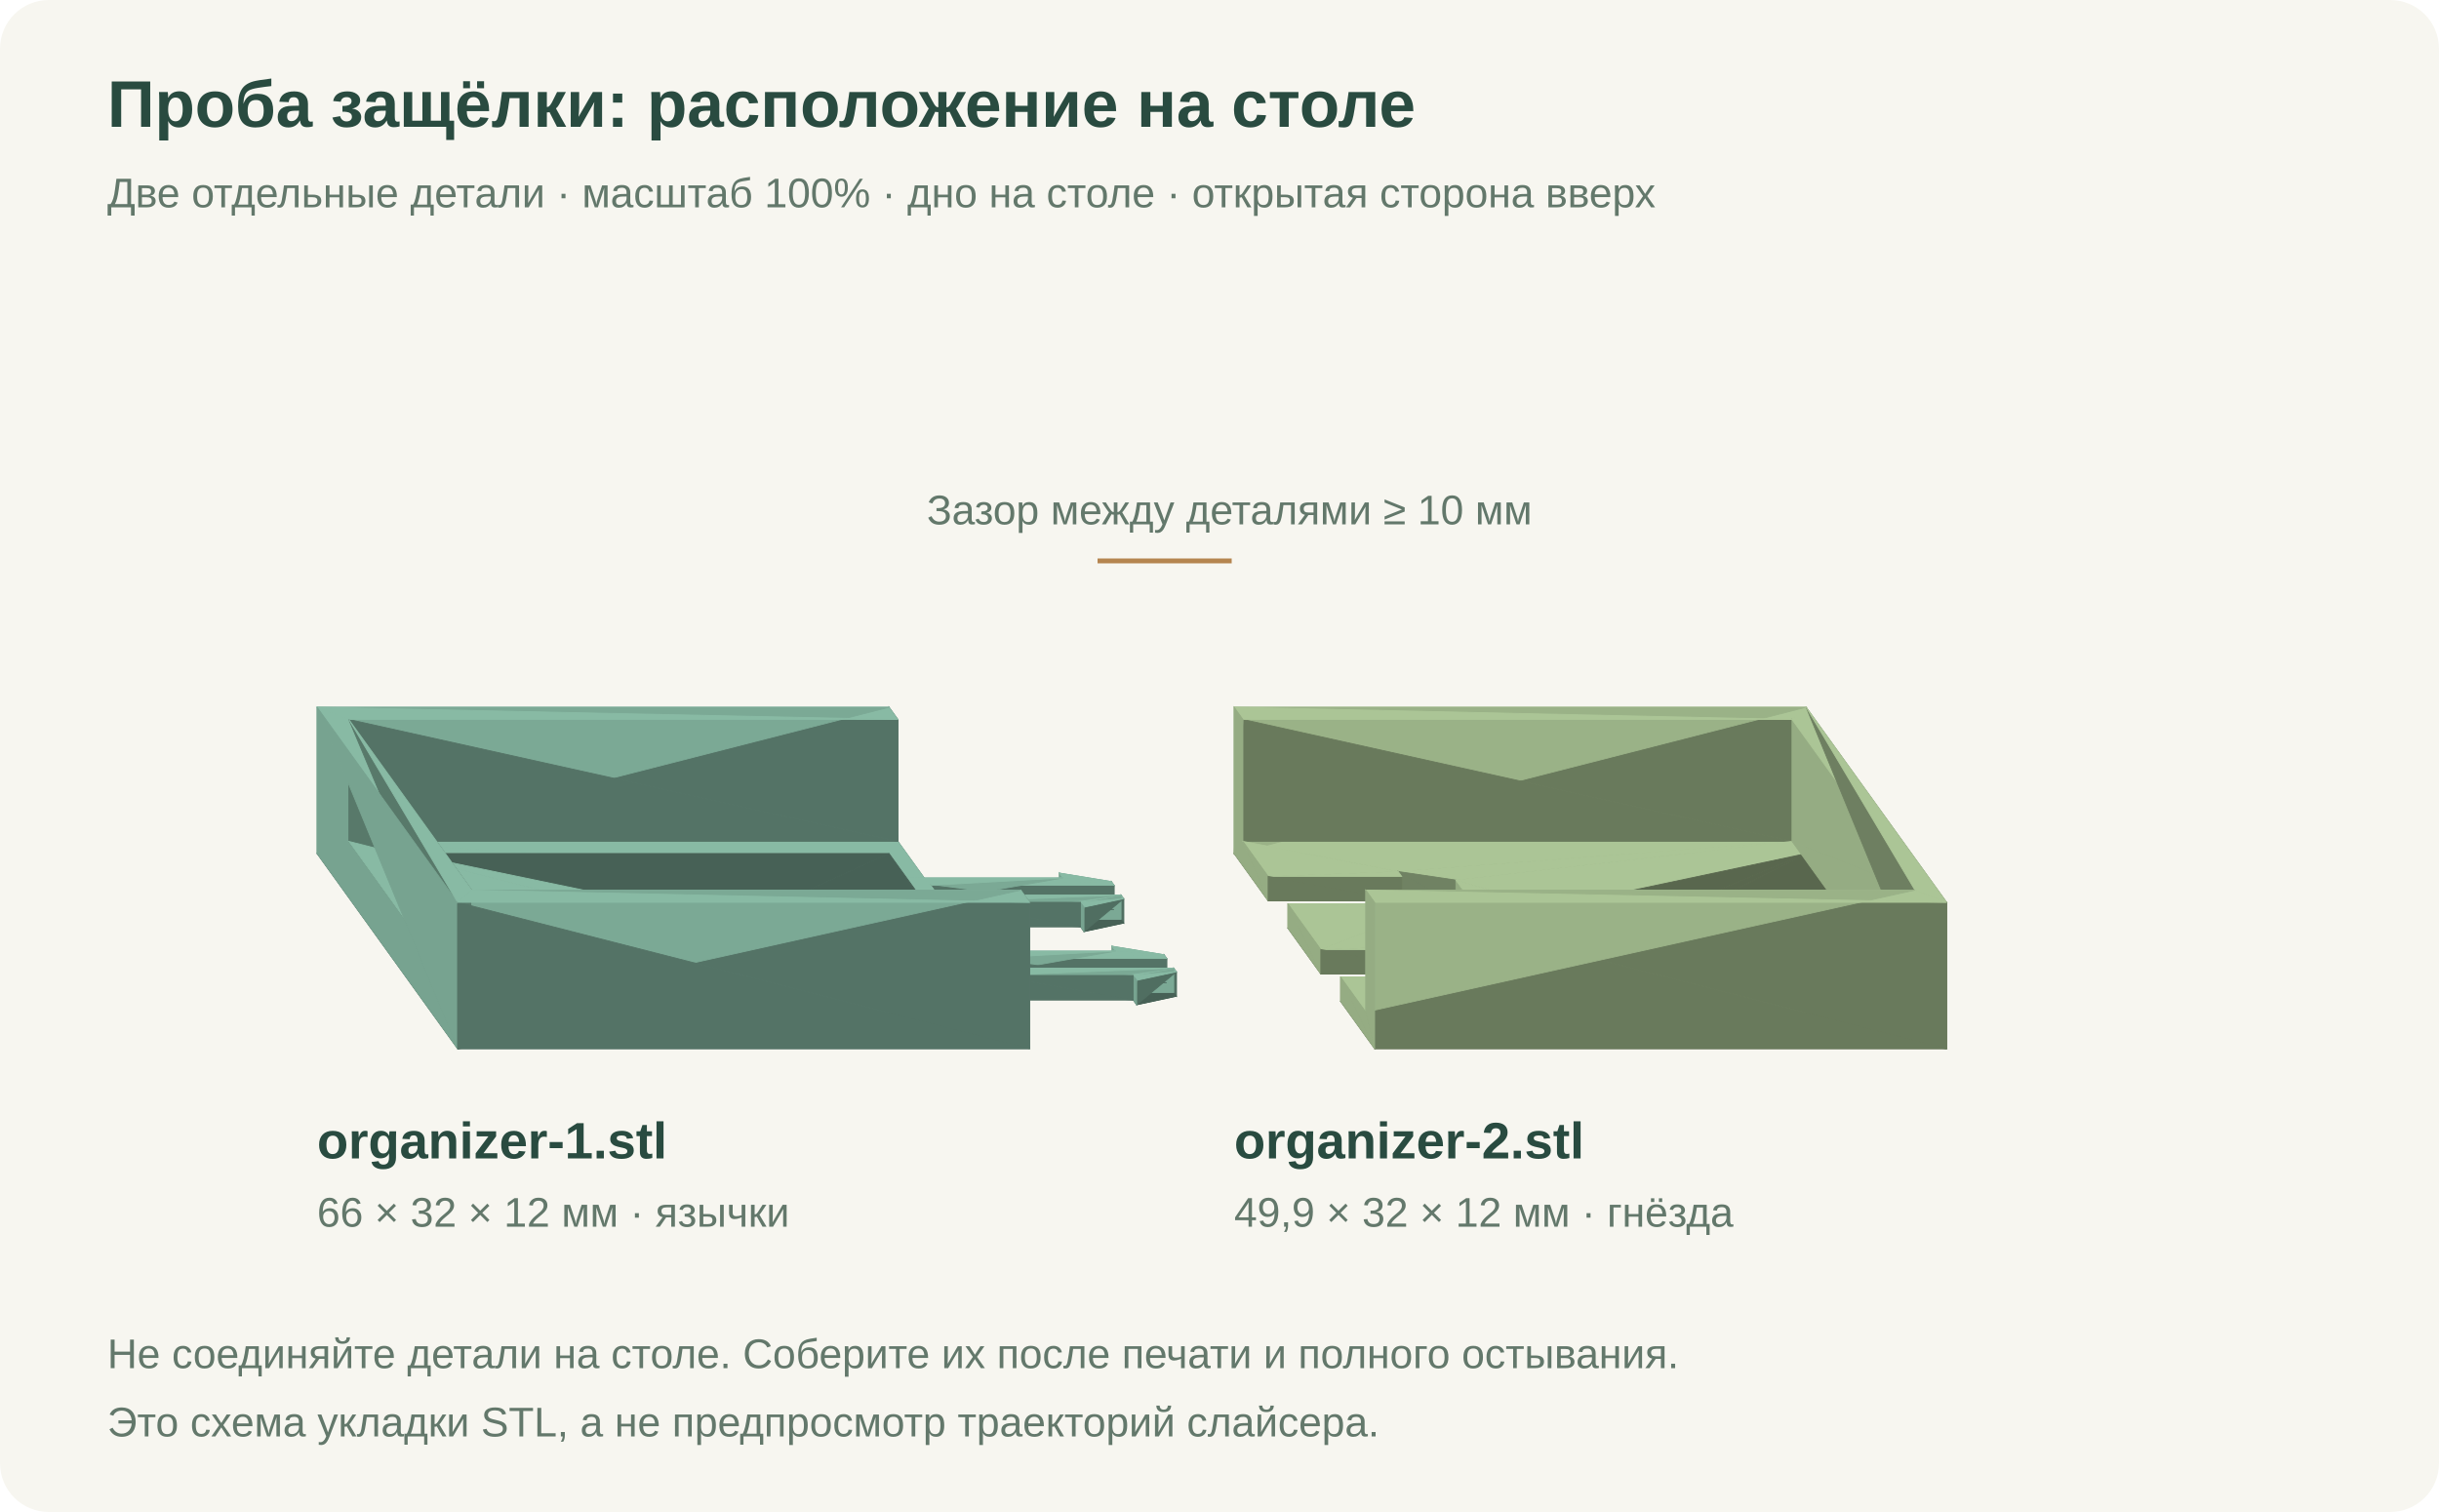
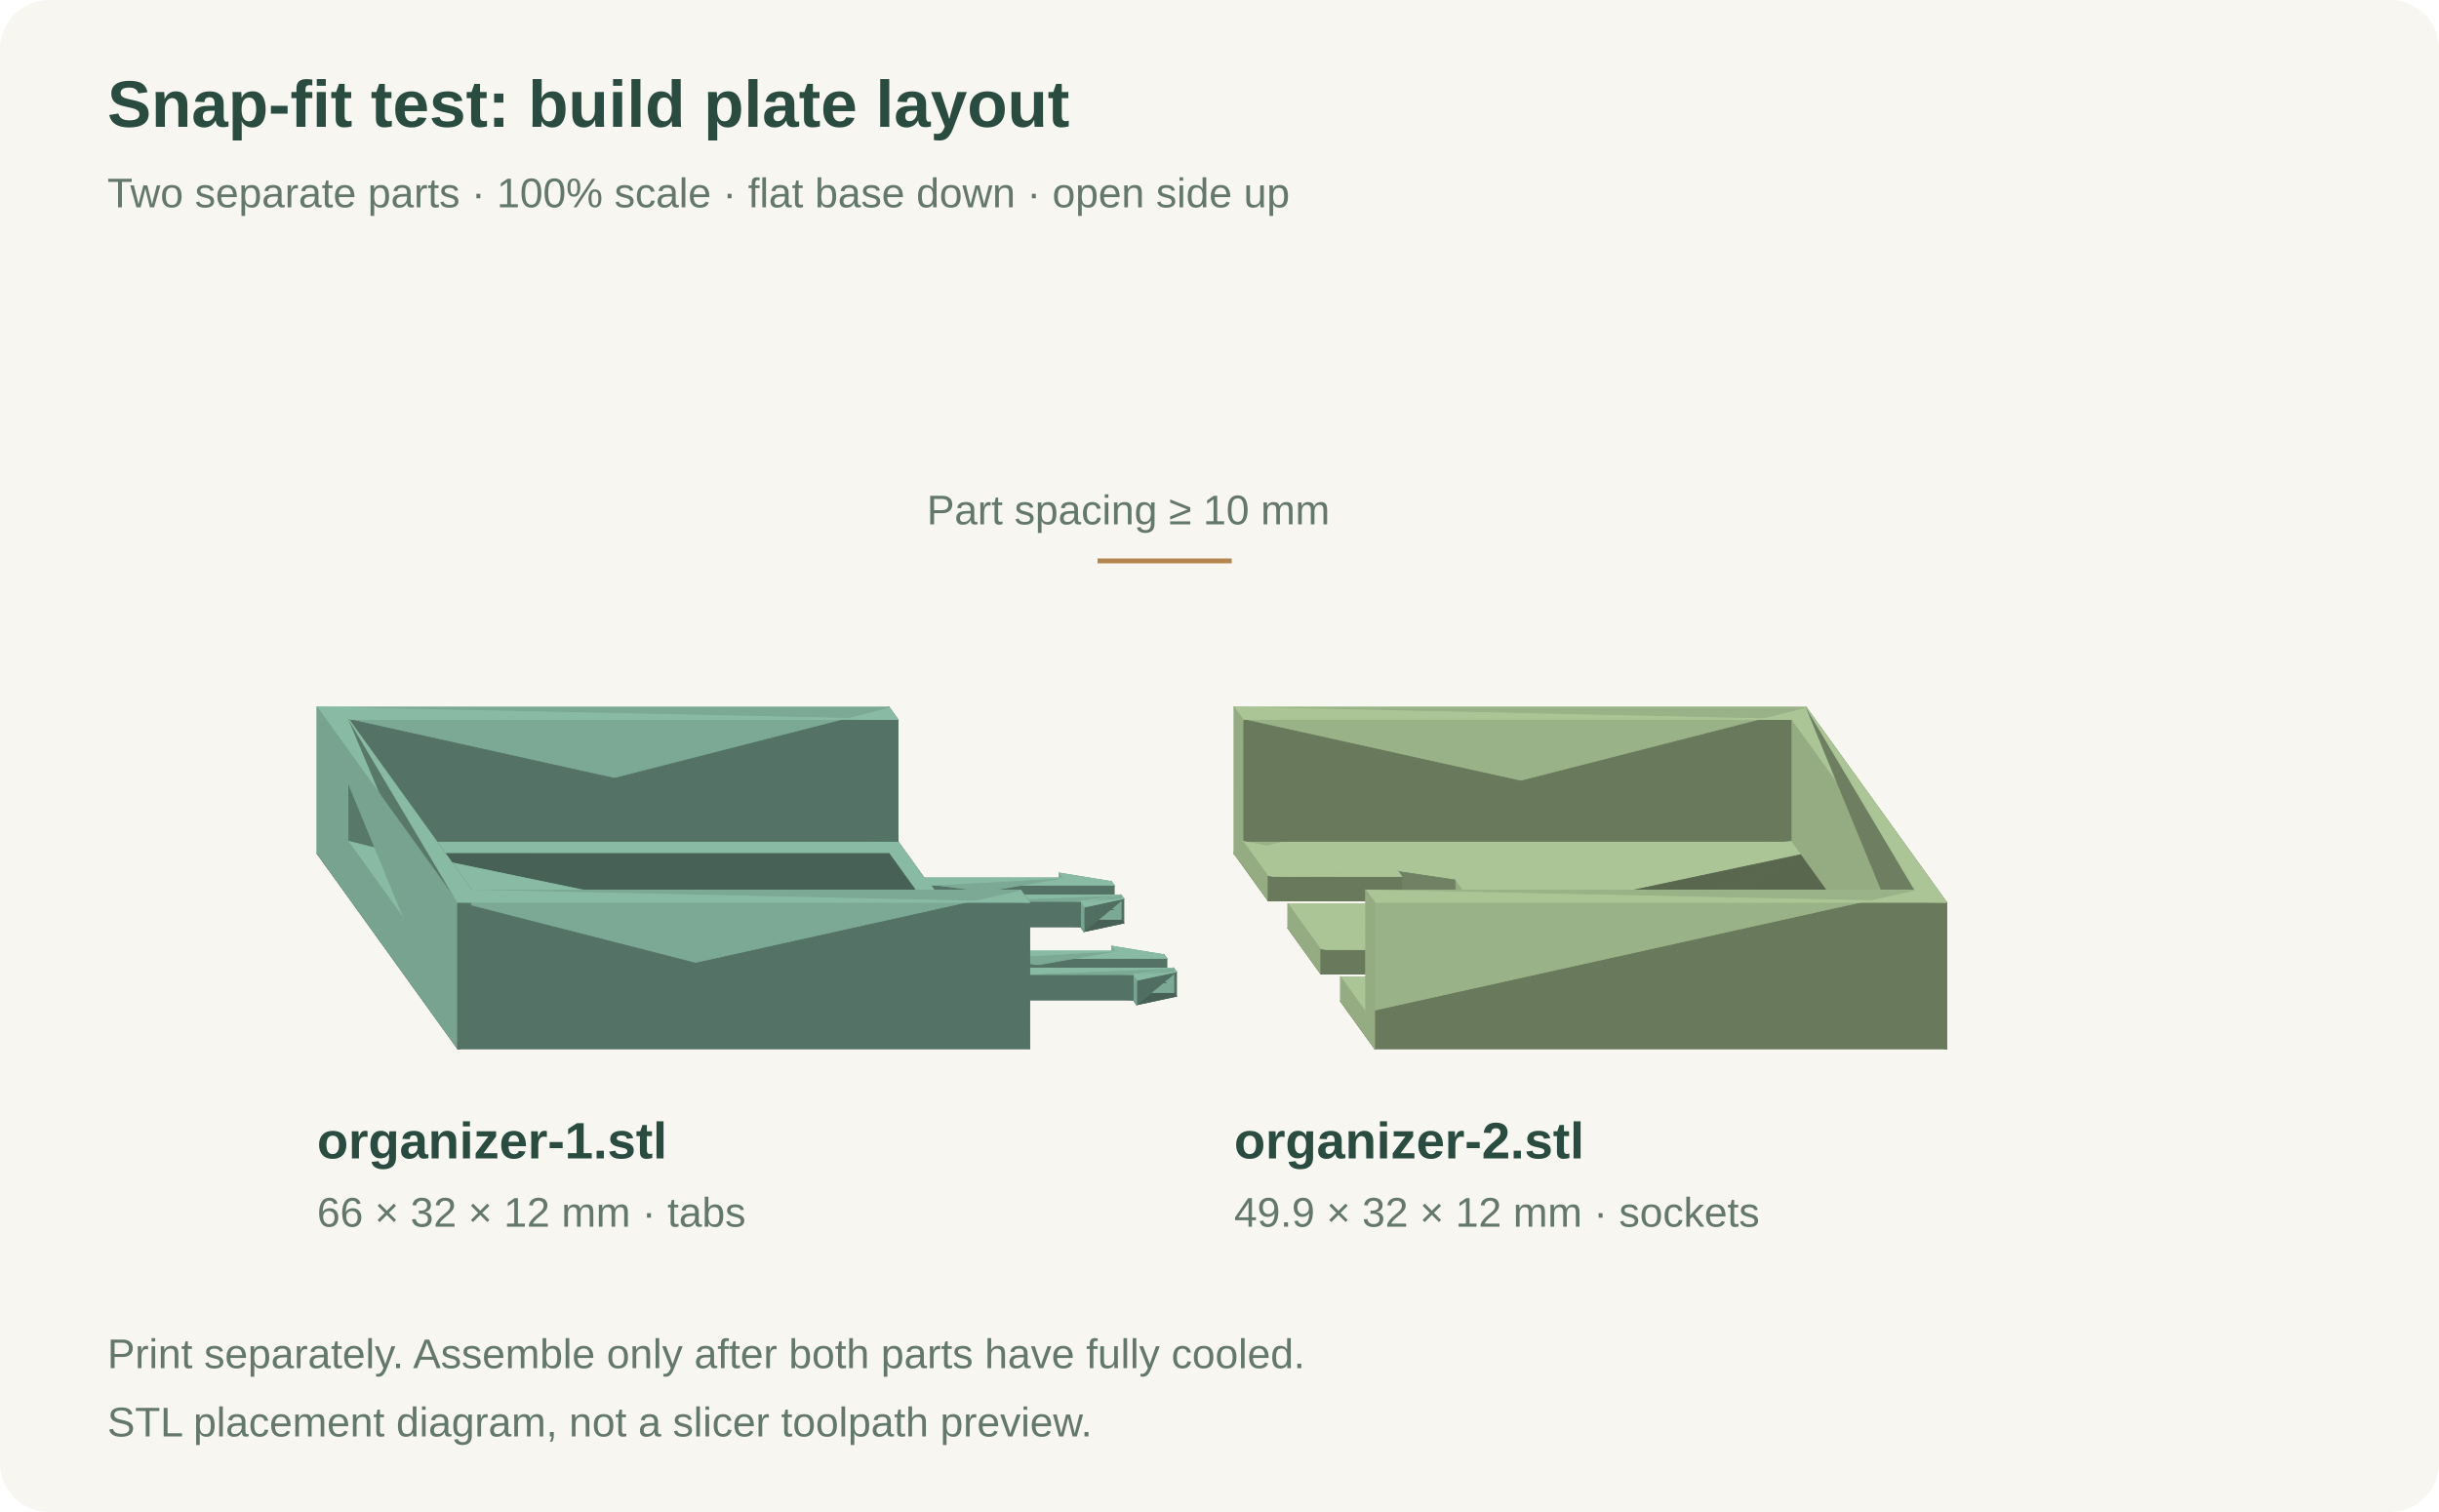
<svg xmlns="http://www.w3.org/2000/svg" width="1000" height="620" viewBox="0 0 1000 620">
  <rect width="1000" height="620" rx="20" fill="#f7f6f0" />
  <style>text{font-family:Arial,sans-serif;fill:#294b40}.small{font-size:17px;fill:#63786b}</style>
-   <text x="44" y="52" font-size="27" font-weight="bold">Проба защёлки: расположение на столе</text>
-   <text x="44" y="85" class="small">Две отдельные детали · масштаб 100% · дно на столе · открытая сторона вверх</text>
+   <text x="44" y="52" font-size="27" font-weight="bold">Snap-fit test: build plate layout</text>
+   <text x="44" y="85" class="small">Two separate parts · 100% scale · flat base down · open side up</text>
  <polygon points="434.36,368.00 435.80,370.00 455.68,371.50" fill="#476156" stroke="#476156" stroke-width=".35" />
  <polygon points="434.36,368.00 455.68,371.50 434.36,358.00" fill="#75a08d" stroke="#75a08d" stroke-width=".35" />
  <polygon points="435.80,370.00 456.76,373.00 455.68,371.50" fill="#476156" stroke="#476156" stroke-width=".35" />
  <polygon points="364.53,350.00 368.13,345.00 364.53,290.00" fill="#58796a" stroke="#58796a" stroke-width=".35" />
  <polygon points="434.36,358.00 455.68,371.50 455.68,361.50" fill="#75a08d" stroke="#75a08d" stroke-width=".35" />
  <polygon points="455.68,371.50 456.76,373.00 456.76,363.00" fill="#58796a" stroke="#58796a" stroke-width=".35" />
  <polygon points="455.68,371.50 456.76,363.00 455.68,361.50" fill="#58796a" stroke="#58796a" stroke-width=".35" />
  <polygon points="434.36,368.00 435.80,360.00 435.80,370.00" fill="#77a390" stroke="#77a390" stroke-width=".35" />
  <polygon points="434.36,368.00 434.36,358.00 435.80,360.00" fill="#77a390" stroke="#77a390" stroke-width=".35" />
  <polygon points="364.53,350.00 378.93,370.00 368.13,345.00" fill="#58796a" stroke="#58796a" stroke-width=".35" />
  <polygon points="434.36,358.00 455.68,361.50 435.80,360.00" fill="#88baa4" stroke="#88baa4" stroke-width=".35" />
  <polygon points="380.32,371.93 456.76,373.00 435.80,370.00" fill="#476156" stroke="#476156" stroke-width=".35" />
  <polygon points="378.93,370.00 435.80,370.00 435.80,360.00" fill="#7ba995" stroke="#7ba995" stroke-width=".35" />
  <polygon points="459.64,377.00 460.72,378.50 460.72,368.50" fill="#58796a" stroke="#58796a" stroke-width=".35" />
  <polygon points="459.64,377.00 460.72,368.50 459.64,367.00" fill="#58796a" stroke="#58796a" stroke-width=".35" />
  <polygon points="368.13,345.00 368.13,295.00 364.53,290.00" fill="#58796a" stroke="#58796a" stroke-width=".35" />
  <polygon points="381.56,363.00 456.76,363.00 456.76,373.00" fill="#547366" stroke="#547366" stroke-width=".35" />
  <polygon points="381.56,363.00 455.68,361.50 456.76,363.00" fill="#88baa4" stroke="#88baa4" stroke-width=".35" />
  <polygon points="381.56,363.00 435.80,360.00 455.68,361.50" fill="#88baa4" stroke="#88baa4" stroke-width=".35" />
  <polygon points="460.72,378.50 444.44,382.00 460.72,368.50" fill="#506e61" stroke="#506e61" stroke-width=".35" />
  <polygon points="368.13,345.00 378.93,370.00 378.93,360.00" fill="#58796a" stroke="#58796a" stroke-width=".35" />
  <polygon points="378.93,370.00 380.32,371.93 435.80,370.00" fill="#476156" stroke="#476156" stroke-width=".35" />
  <polygon points="459.64,367.00 460.72,368.50 443.00,370.00" fill="#88baa4" stroke="#88baa4" stroke-width=".35" />
  <polygon points="384.44,377.00 460.72,378.50 459.64,377.00" fill="#476156" stroke="#476156" stroke-width=".35" />
  <polygon points="460.72,378.50 443.00,380.00 444.44,382.00" fill="#476156" stroke="#476156" stroke-width=".35" />
  <polygon points="380.32,371.93 381.56,373.00 456.76,373.00" fill="#476156" stroke="#476156" stroke-width=".35" />
  <polygon points="384.44,377.00 459.64,377.00 459.64,367.00" fill="#7ba995" stroke="#7ba995" stroke-width=".35" />
  <polygon points="378.93,370.00 435.80,360.00 378.93,360.00" fill="#7ba995" stroke="#7ba995" stroke-width=".35" />
  <polygon points="381.56,373.00 381.56,363.00 456.76,373.00" fill="#547366" stroke="#547366" stroke-width=".35" />
  <polygon points="384.44,377.00 443.00,380.00 460.72,378.50" fill="#476156" stroke="#476156" stroke-width=".35" />
  <polygon points="378.93,360.00 435.80,360.00 381.56,363.00" fill="#88baa4" stroke="#88baa4" stroke-width=".35" />
  <polygon points="460.72,368.50 444.44,382.00 444.44,372.00" fill="#506e61" stroke="#506e61" stroke-width=".35" />
  <polygon points="460.72,368.50 444.44,372.00 443.00,370.00" fill="#88baa4" stroke="#88baa4" stroke-width=".35" />
  <polygon points="443.00,380.00 444.44,372.00 444.44,382.00" fill="#77a390" stroke="#77a390" stroke-width=".35" />
  <polygon points="443.00,380.00 443.00,370.00 444.44,372.00" fill="#77a390" stroke="#77a390" stroke-width=".35" />
  <polygon points="130.00,350.00 364.53,350.00 364.53,290.00" fill="#7ba995" stroke="#7ba995" stroke-width=".35" />
  <polygon points="386.13,370.00 459.64,367.00 443.00,370.00" fill="#88baa4" stroke="#88baa4" stroke-width=".35" />
  <polygon points="384.44,377.00 459.64,367.00 384.44,367.00" fill="#7ba995" stroke="#7ba995" stroke-width=".35" />
  <polygon points="380.32,371.93 384.44,377.00 381.56,373.00" fill="#476156" stroke="#476156" stroke-width=".35" />
  <polygon points="386.13,370.00 443.00,370.00 443.00,380.00" fill="#547366" stroke="#547366" stroke-width=".35" />
  <polygon points="384.44,377.00 386.13,380.00 443.00,380.00" fill="#476156" stroke="#476156" stroke-width=".35" />
  <polygon points="384.44,367.00 459.64,367.00 386.13,370.00" fill="#88baa4" stroke="#88baa4" stroke-width=".35" />
  <polygon points="381.56,373.00 384.44,367.00 381.56,363.00" fill="#58796a" stroke="#58796a" stroke-width=".35" />
  <polygon points="380.32,371.93 386.13,380.00 384.44,377.00" fill="#476156" stroke="#476156" stroke-width=".35" />
  <polygon points="381.56,373.00 384.44,377.00 384.44,367.00" fill="#58796a" stroke="#58796a" stroke-width=".35" />
  <polygon points="378.93,360.00 381.56,363.00 386.13,370.00" fill="#88baa4" stroke="#88baa4" stroke-width=".35" />
  <polygon points="386.13,380.00 386.13,370.00 443.00,380.00" fill="#547366" stroke="#547366" stroke-width=".35" />
  <polygon points="143.00,345.00 368.13,345.00 378.93,360.00" fill="#88baa4" stroke="#88baa4" stroke-width=".35" />
  <polygon points="381.56,363.00 384.44,367.00 386.13,370.00" fill="#88baa4" stroke="#88baa4" stroke-width=".35" />
  <polygon points="143.00,295.00 368.13,295.00 368.13,345.00" fill="#547366" stroke="#547366" stroke-width=".35" />
  <polygon points="130.00,290.00 364.53,290.00 368.13,295.00" fill="#88baa4" stroke="#88baa4" stroke-width=".35" />
  <polygon points="143.00,345.00 378.93,360.00 386.13,370.00" fill="#88baa4" stroke="#88baa4" stroke-width=".35" />
  <polygon points="455.96,398.00 457.40,400.00 477.28,401.50" fill="#476156" stroke="#476156" stroke-width=".35" />
  <polygon points="455.96,398.00 477.28,401.50 455.96,388.00" fill="#75a08d" stroke="#75a08d" stroke-width=".35" />
  <polygon points="457.40,400.00 478.36,403.00 477.28,401.50" fill="#476156" stroke="#476156" stroke-width=".35" />
  <polygon points="386.13,380.00 400.53,400.00 386.13,370.00" fill="#58796a" stroke="#58796a" stroke-width=".35" />
  <polygon points="455.96,388.00 477.28,401.50 477.28,391.50" fill="#75a08d" stroke="#75a08d" stroke-width=".35" />
  <polygon points="477.28,401.50 478.36,403.00 478.36,393.00" fill="#58796a" stroke="#58796a" stroke-width=".35" />
  <polygon points="477.28,401.50 478.36,393.00 477.28,391.50" fill="#58796a" stroke="#58796a" stroke-width=".35" />
  <polygon points="455.96,398.00 457.40,390.00 457.40,400.00" fill="#77a390" stroke="#77a390" stroke-width=".35" />
  <polygon points="455.96,398.00 455.96,388.00 457.40,390.00" fill="#77a390" stroke="#77a390" stroke-width=".35" />
  <polygon points="455.96,388.00 477.28,391.50 457.40,390.00" fill="#88baa4" stroke="#88baa4" stroke-width=".35" />
  <polygon points="130.00,350.00 364.53,290.00 130.00,290.00" fill="#7ba995" stroke="#7ba995" stroke-width=".35" />
  <polygon points="143.00,345.00 143.00,295.00 368.13,345.00" fill="#547366" stroke="#547366" stroke-width=".35" />
  <polygon points="401.92,401.93 478.36,403.00 457.40,400.00" fill="#476156" stroke="#476156" stroke-width=".35" />
  <polygon points="400.53,400.00 457.40,400.00 457.40,390.00" fill="#7ba995" stroke="#7ba995" stroke-width=".35" />
  <polygon points="482.32,408.50 482.32,398.50 481.24,407.00" fill="#58796a" stroke="#58796a" stroke-width=".35" />
  <polygon points="482.32,398.50 481.24,397.00 481.24,407.00" fill="#58796a" stroke="#58796a" stroke-width=".35" />
  <polygon points="478.36,403.00 403.16,393.00 478.36,393.00" fill="#547366" stroke="#547366" stroke-width=".35" />
  <polygon points="477.28,391.50 478.36,393.00 403.16,393.00" fill="#88baa4" stroke="#88baa4" stroke-width=".35" />
  <polygon points="457.40,390.00 477.28,391.50 403.16,393.00" fill="#88baa4" stroke="#88baa4" stroke-width=".35" />
  <polygon points="386.13,370.00 400.53,400.00 400.53,390.00" fill="#58796a" stroke="#58796a" stroke-width=".35" />
  <polygon points="143.00,345.00 386.13,370.00 400.53,390.00" fill="#88baa4" stroke="#88baa4" stroke-width=".35" />
  <polygon points="482.32,408.50 466.04,412.00 482.32,398.50" fill="#506e61" stroke="#506e61" stroke-width=".35" />
  <polygon points="400.53,400.00 401.92,401.93 457.40,400.00" fill="#476156" stroke="#476156" stroke-width=".35" />
  <polygon points="482.32,398.50 464.60,400.00 481.24,397.00" fill="#88baa4" stroke="#88baa4" stroke-width=".35" />
  <polygon points="482.32,408.50 481.24,407.00 406.04,407.00" fill="#476156" stroke="#476156" stroke-width=".35" />
  <polygon points="482.32,408.50 464.60,410.00 466.04,412.00" fill="#476156" stroke="#476156" stroke-width=".35" />
  <polygon points="401.92,401.93 403.16,403.00 478.36,403.00" fill="#476156" stroke="#476156" stroke-width=".35" />
  <polygon points="481.24,397.00 406.04,407.00 481.24,407.00" fill="#7ba995" stroke="#7ba995" stroke-width=".35" />
  <polygon points="400.53,400.00 457.40,390.00 400.53,390.00" fill="#7ba995" stroke="#7ba995" stroke-width=".35" />
  <polygon points="478.36,403.00 403.16,403.00 403.16,393.00" fill="#547366" stroke="#547366" stroke-width=".35" />
  <polygon points="187.60,430.00 378.93,370.00 364.53,350.00" fill="#476156" stroke="#476156" stroke-width=".35" />
  <polygon points="482.32,408.50 406.04,407.00 464.60,410.00" fill="#476156" stroke="#476156" stroke-width=".35" />
  <polygon points="130.00,290.00 368.13,295.00 143.00,295.00" fill="#88baa4" stroke="#88baa4" stroke-width=".35" />
  <polygon points="400.53,390.00 457.40,390.00 403.16,393.00" fill="#88baa4" stroke="#88baa4" stroke-width=".35" />
  <polygon points="482.32,398.50 466.04,412.00 466.04,402.00" fill="#506e61" stroke="#506e61" stroke-width=".35" />
  <polygon points="482.32,398.50 466.04,402.00 464.60,400.00" fill="#88baa4" stroke="#88baa4" stroke-width=".35" />
  <polygon points="464.60,410.00 466.04,402.00 466.04,412.00" fill="#77a390" stroke="#77a390" stroke-width=".35" />
  <polygon points="464.60,410.00 464.60,400.00 466.04,402.00" fill="#77a390" stroke="#77a390" stroke-width=".35" />
  <polygon points="407.73,400.00 481.24,397.00 464.60,400.00" fill="#88baa4" stroke="#88baa4" stroke-width=".35" />
  <polygon points="481.24,397.00 406.04,397.00 406.04,407.00" fill="#7ba995" stroke="#7ba995" stroke-width=".35" />
  <polygon points="401.92,401.93 406.04,407.00 403.16,403.00" fill="#476156" stroke="#476156" stroke-width=".35" />
  <polygon points="407.73,400.00 464.60,400.00 464.60,410.00" fill="#547366" stroke="#547366" stroke-width=".35" />
  <polygon points="407.73,410.00 464.60,410.00 406.04,407.00" fill="#476156" stroke="#476156" stroke-width=".35" />
  <polygon points="407.73,400.00 406.04,397.00 481.24,397.00" fill="#88baa4" stroke="#88baa4" stroke-width=".35" />
  <polygon points="403.16,393.00 403.16,403.00 406.04,397.00" fill="#58796a" stroke="#58796a" stroke-width=".35" />
  <polygon points="143.00,345.00 400.53,390.00 407.73,400.00" fill="#88baa4" stroke="#88baa4" stroke-width=".35" />
  <polygon points="401.92,401.93 407.73,410.00 406.04,407.00" fill="#476156" stroke="#476156" stroke-width=".35" />
  <polygon points="403.16,403.00 406.04,407.00 406.04,397.00" fill="#58796a" stroke="#58796a" stroke-width=".35" />
  <polygon points="187.60,430.00 380.32,371.93 378.93,370.00" fill="#476156" stroke="#476156" stroke-width=".35" />
  <polygon points="400.53,390.00 403.16,393.00 407.73,400.00" fill="#88baa4" stroke="#88baa4" stroke-width=".35" />
  <polygon points="407.73,410.00 407.73,400.00 464.60,410.00" fill="#547366" stroke="#547366" stroke-width=".35" />
  <polygon points="130.00,350.00 187.60,430.00 364.53,350.00" fill="#476156" stroke="#476156" stroke-width=".35" />
  <polygon points="407.73,400.00 403.16,393.00 406.04,397.00" fill="#88baa4" stroke="#88baa4" stroke-width=".35" />
  <polygon points="187.60,430.00 386.13,380.00 380.32,371.93" fill="#476156" stroke="#476156" stroke-width=".35" />
  <polygon points="143.00,345.00 407.73,400.00 418.53,415.00" fill="#88baa4" stroke="#88baa4" stroke-width=".35" />
  <polygon points="407.73,410.00 418.53,415.00 407.73,400.00" fill="#58796a" stroke="#58796a" stroke-width=".35" />
  <polygon points="187.60,430.00 400.53,400.00 386.13,380.00" fill="#476156" stroke="#476156" stroke-width=".35" />
  <polygon points="407.73,410.00 422.13,430.00 418.53,415.00" fill="#58796a" stroke="#58796a" stroke-width=".35" />
  <polygon points="187.60,430.00 401.92,401.93 400.53,400.00" fill="#476156" stroke="#476156" stroke-width=".35" />
  <polygon points="130.00,350.00 130.00,290.00 187.60,430.00" fill="#77a390" stroke="#77a390" stroke-width=".35" />
  <polygon points="187.60,430.00 407.73,410.00 401.92,401.93" fill="#476156" stroke="#476156" stroke-width=".35" />
  <polygon points="143.00,345.00 193.40,415.00 143.00,295.00" fill="#58796a" stroke="#58796a" stroke-width=".35" />
  <polygon points="422.13,430.00 418.53,365.00 418.53,415.00" fill="#58796a" stroke="#58796a" stroke-width=".35" />
  <polygon points="143.00,345.00 418.53,415.00 193.40,415.00" fill="#88baa4" stroke="#88baa4" stroke-width=".35" />
  <polygon points="422.13,430.00 422.13,370.00 418.53,365.00" fill="#58796a" stroke="#58796a" stroke-width=".35" />
  <polygon points="187.60,430.00 422.13,430.00 407.73,410.00" fill="#476156" stroke="#476156" stroke-width=".35" />
  <polygon points="130.00,290.00 143.00,295.00 187.60,370.00" fill="#88baa4" stroke="#88baa4" stroke-width=".35" />
  <polygon points="193.40,415.00 418.53,415.00 418.53,365.00" fill="#7ba995" stroke="#7ba995" stroke-width=".35" />
  <polygon points="187.60,370.00 422.13,370.00 422.13,430.00" fill="#547366" stroke="#547366" stroke-width=".35" />
  <polygon points="193.40,365.00 418.53,365.00 422.13,370.00" fill="#88baa4" stroke="#88baa4" stroke-width=".35" />
  <polygon points="143.00,295.00 193.40,415.00 193.40,365.00" fill="#58796a" stroke="#58796a" stroke-width=".35" />
  <polygon points="130.00,290.00 187.60,370.00 187.60,430.00" fill="#77a390" stroke="#77a390" stroke-width=".35" />
  <polygon points="143.00,295.00 193.40,365.00 187.60,370.00" fill="#88baa4" stroke="#88baa4" stroke-width=".35" />
  <polygon points="193.40,415.00 418.53,365.00 193.40,365.00" fill="#7ba995" stroke="#7ba995" stroke-width=".35" />
  <polygon points="187.60,430.00 187.60,370.00 422.13,430.00" fill="#547366" stroke="#547366" stroke-width=".35" />
  <polygon points="193.40,365.00 422.13,370.00 187.60,370.00" fill="#88baa4" stroke="#88baa4" stroke-width=".35" />
  <text x="130.0" y="475" font-size="21" font-weight="bold">organizer-1.stl</text>
-   <text x="130.0" y="503" class="small">66 × 32 × 12 мм · язычки</text>
+   <text x="130.0" y="503" class="small">66 × 32 × 12 mm · tabs</text>
  <polygon points="506.00,350.00 740.53,350.00 740.53,290.00" fill="#9ab287" stroke="#9ab287" stroke-width=".35" />
  <polygon points="740.53,350.00 798.13,430.00 740.53,290.00" fill="#6e7f61" stroke="#6e7f61" stroke-width=".35" />
  <polygon points="509.60,295.00 734.73,295.00 734.73,345.00" fill="#697a5c" stroke="#697a5c" stroke-width=".35" />
  <polygon points="506.00,290.00 740.53,290.00 734.73,295.00" fill="#abc596" stroke="#abc596" stroke-width=".35" />
  <polygon points="506.00,350.00 573.26,367.37 740.53,350.00" fill="#59674e" stroke="#59674e" stroke-width=".35" />
  <polygon points="573.26,367.37 596.93,370.88 740.53,350.00" fill="#59674e" stroke="#59674e" stroke-width=".35" />
  <polygon points="596.93,370.88 602.87,379.12 740.53,350.00" fill="#59674e" stroke="#59674e" stroke-width=".35" />
  <polygon points="509.60,345.00 734.73,345.00 573.26,357.37" fill="#abc596" stroke="#abc596" stroke-width=".35" />
  <polygon points="573.26,357.37 734.73,345.00 596.93,360.88" fill="#abc596" stroke="#abc596" stroke-width=".35" />
  <polygon points="734.73,345.00 734.73,295.00 785.13,365.00" fill="#95ac83" stroke="#95ac83" stroke-width=".35" />
  <polygon points="506.00,350.00 740.53,290.00 506.00,290.00" fill="#9ab287" stroke="#9ab287" stroke-width=".35" />
  <polygon points="740.53,290.00 785.13,365.00 734.73,295.00" fill="#abc596" stroke="#abc596" stroke-width=".35" />
  <polygon points="509.60,345.00 509.60,295.00 734.73,345.00" fill="#697a5c" stroke="#697a5c" stroke-width=".35" />
  <polygon points="596.93,360.88 734.73,345.00 785.13,415.00" fill="#abc596" stroke="#abc596" stroke-width=".35" />
  <polygon points="602.87,379.12 618.53,400.88 740.53,350.00" fill="#59674e" stroke="#59674e" stroke-width=".35" />
  <polygon points="506.00,290.00 734.73,295.00 509.60,295.00" fill="#abc596" stroke="#abc596" stroke-width=".35" />
  <polygon points="573.26,367.37 573.26,357.37 596.93,370.88" fill="#708263" stroke="#708263" stroke-width=".35" />
  <polygon points="573.26,357.37 596.93,360.88 596.93,370.88" fill="#708263" stroke="#708263" stroke-width=".35" />
  <polygon points="573.26,367.37 574.70,369.38 574.70,359.38" fill="#6e7f61" stroke="#6e7f61" stroke-width=".35" />
  <polygon points="506.00,350.00 519.95,369.38 573.26,367.37" fill="#59674e" stroke="#59674e" stroke-width=".35" />
  <polygon points="573.26,367.37 574.70,359.38 573.26,357.37" fill="#6e7f61" stroke="#6e7f61" stroke-width=".35" />
  <polygon points="506.00,350.00 509.60,345.00 519.95,369.38" fill="#95ac83" stroke="#95ac83" stroke-width=".35" />
  <polygon points="596.93,370.88 596.93,360.88 602.87,379.12" fill="#95ac83" stroke="#95ac83" stroke-width=".35" />
  <polygon points="506.00,350.00 509.60,295.00 509.60,345.00" fill="#95ac83" stroke="#95ac83" stroke-width=".35" />
  <polygon points="740.53,350.00 624.47,409.12 798.13,430.00" fill="#59674e" stroke="#59674e" stroke-width=".35" />
  <polygon points="740.53,350.00 618.53,400.88 624.47,409.12" fill="#59674e" stroke="#59674e" stroke-width=".35" />
  <polygon points="519.95,369.38 574.70,369.38 573.26,367.37" fill="#59674e" stroke="#59674e" stroke-width=".35" />
  <polygon points="506.00,350.00 506.00,290.00 509.60,295.00" fill="#95ac83" stroke="#95ac83" stroke-width=".35" />
  <polygon points="734.73,345.00 785.13,365.00 785.13,415.00" fill="#95ac83" stroke="#95ac83" stroke-width=".35" />
  <polygon points="602.87,379.12 596.93,360.88 602.87,369.12" fill="#95ac83" stroke="#95ac83" stroke-width=".35" />
  <polygon points="509.60,345.00 573.26,357.37 519.95,359.38" fill="#abc596" stroke="#abc596" stroke-width=".35" />
  <polygon points="519.95,359.38 574.70,359.38 574.70,369.38" fill="#697a5c" stroke="#697a5c" stroke-width=".35" />
  <polygon points="519.95,359.38 573.26,357.37 574.70,359.38" fill="#abc596" stroke="#abc596" stroke-width=".35" />
  <polygon points="740.53,290.00 798.13,430.00 798.13,370.00" fill="#6e7f61" stroke="#6e7f61" stroke-width=".35" />
  <polygon points="509.60,345.00 519.95,359.38 519.95,369.38" fill="#95ac83" stroke="#95ac83" stroke-width=".35" />
  <polygon points="519.95,369.38 519.95,359.38 574.70,369.38" fill="#697a5c" stroke="#697a5c" stroke-width=".35" />
  <polygon points="584.24,382.63 602.87,379.12 602.87,369.12" fill="#9fb88b" stroke="#9fb88b" stroke-width=".35" />
  <polygon points="596.93,360.88 785.13,415.00 602.87,369.12" fill="#abc596" stroke="#abc596" stroke-width=".35" />
  <polygon points="740.53,290.00 798.13,370.00 785.13,365.00" fill="#abc596" stroke="#abc596" stroke-width=".35" />
  <polygon points="584.24,382.63 602.87,369.12 584.24,372.63" fill="#9fb88b" stroke="#9fb88b" stroke-width=".35" />
  <polygon points="582.80,380.62 584.24,382.63 584.24,372.63" fill="#6e7f61" stroke="#6e7f61" stroke-width=".35" />
  <polygon points="582.80,380.62 584.24,372.63 582.80,370.62" fill="#6e7f61" stroke="#6e7f61" stroke-width=".35" />
  <polygon points="528.05,380.62 584.24,382.63 582.80,380.62" fill="#59674e" stroke="#59674e" stroke-width=".35" />
  <polygon points="584.24,372.63 602.87,369.12 785.13,415.00" fill="#abc596" stroke="#abc596" stroke-width=".35" />
  <polygon points="528.05,370.62 582.80,380.62 582.80,370.62" fill="#9ab287" stroke="#9ab287" stroke-width=".35" />
  <polygon points="528.05,370.62 582.80,370.62 584.24,372.63" fill="#abc596" stroke="#abc596" stroke-width=".35" />
  <polygon points="528.05,380.62 582.80,380.62 528.05,370.62" fill="#9ab287" stroke="#9ab287" stroke-width=".35" />
  <polygon points="584.24,382.63 541.55,399.38 602.87,379.12" fill="#59674e" stroke="#59674e" stroke-width=".35" />
  <polygon points="602.87,379.12 594.86,397.38 618.53,400.88" fill="#59674e" stroke="#59674e" stroke-width=".35" />
  <polygon points="584.24,372.63 785.13,415.00 618.53,390.88" fill="#abc596" stroke="#abc596" stroke-width=".35" />
  <polygon points="602.87,379.12 541.55,399.38 594.86,397.38" fill="#59674e" stroke="#59674e" stroke-width=".35" />
  <polygon points="584.24,372.63 618.53,390.88 594.86,387.38" fill="#abc596" stroke="#abc596" stroke-width=".35" />
  <polygon points="528.05,380.62 541.55,399.38 584.24,382.63" fill="#59674e" stroke="#59674e" stroke-width=".35" />
  <polygon points="528.05,370.62 584.24,372.63 541.55,389.38" fill="#abc596" stroke="#abc596" stroke-width=".35" />
  <polygon points="618.53,400.88 594.86,397.38 594.86,387.38" fill="#708263" stroke="#708263" stroke-width=".35" />
  <polygon points="618.53,400.88 594.86,387.38 618.53,390.88" fill="#708263" stroke="#708263" stroke-width=".35" />
  <polygon points="528.05,380.62 528.05,370.62 541.55,399.38" fill="#95ac83" stroke="#95ac83" stroke-width=".35" />
  <polygon points="584.24,372.63 594.86,387.38 541.55,389.38" fill="#abc596" stroke="#abc596" stroke-width=".35" />
  <polygon points="596.30,399.38 596.30,389.38 594.86,397.38" fill="#6e7f61" stroke="#6e7f61" stroke-width=".35" />
  <polygon points="594.86,397.38 596.30,389.38 594.86,387.38" fill="#6e7f61" stroke="#6e7f61" stroke-width=".35" />
  <polygon points="785.13,415.00 624.47,399.12 618.53,390.88" fill="#abc596" stroke="#abc596" stroke-width=".35" />
  <polygon points="624.47,409.12 618.53,400.88 618.53,390.88" fill="#95ac83" stroke="#95ac83" stroke-width=".35" />
  <polygon points="541.55,399.38 596.30,399.38 594.86,397.38" fill="#59674e" stroke="#59674e" stroke-width=".35" />
  <polygon points="798.13,430.00 624.47,409.12 605.84,412.62" fill="#59674e" stroke="#59674e" stroke-width=".35" />
  <polygon points="618.53,390.88 624.47,399.12 624.47,409.12" fill="#95ac83" stroke="#95ac83" stroke-width=".35" />
  <polygon points="541.55,389.38 596.30,389.38 596.30,399.38" fill="#697a5c" stroke="#697a5c" stroke-width=".35" />
  <polygon points="541.55,389.38 594.86,387.38 596.30,389.38" fill="#abc596" stroke="#abc596" stroke-width=".35" />
  <polygon points="785.13,415.00 605.84,402.62 624.47,399.12" fill="#abc596" stroke="#abc596" stroke-width=".35" />
  <polygon points="528.05,370.62 541.55,389.38 541.55,399.38" fill="#95ac83" stroke="#95ac83" stroke-width=".35" />
  <polygon points="541.55,389.38 596.30,399.38 541.55,399.38" fill="#697a5c" stroke="#697a5c" stroke-width=".35" />
  <polygon points="624.47,399.12 605.84,412.62 624.47,409.12" fill="#9fb88b" stroke="#9fb88b" stroke-width=".35" />
  <polygon points="624.47,399.12 605.84,402.62 605.84,412.62" fill="#9fb88b" stroke="#9fb88b" stroke-width=".35" />
  <polygon points="560.00,415.00 785.13,415.00 785.13,365.00" fill="#9ab287" stroke="#9ab287" stroke-width=".35" />
  <polygon points="604.40,410.62 605.84,412.62 605.84,402.62" fill="#6e7f61" stroke="#6e7f61" stroke-width=".35" />
  <polygon points="604.40,410.62 605.84,402.62 604.40,400.62" fill="#6e7f61" stroke="#6e7f61" stroke-width=".35" />
  <polygon points="549.65,410.62 604.40,410.62 604.40,400.62" fill="#9ab287" stroke="#9ab287" stroke-width=".35" />
  <polygon points="560.00,415.00 605.84,402.62 785.13,415.00" fill="#abc596" stroke="#abc596" stroke-width=".35" />
  <polygon points="563.60,430.00 798.13,430.00 605.84,412.62" fill="#59674e" stroke="#59674e" stroke-width=".35" />
  <polygon points="563.60,370.00 798.13,370.00 798.13,430.00" fill="#697a5c" stroke="#697a5c" stroke-width=".35" />
  <polygon points="549.65,410.62 604.40,400.62 549.65,400.62" fill="#9ab287" stroke="#9ab287" stroke-width=".35" />
  <polygon points="563.60,430.00 605.84,412.62 604.40,410.62" fill="#59674e" stroke="#59674e" stroke-width=".35" />
  <polygon points="560.00,365.00 785.13,365.00 798.13,370.00" fill="#abc596" stroke="#abc596" stroke-width=".35" />
  <polygon points="560.00,415.00 604.40,400.62 605.84,402.62" fill="#abc596" stroke="#abc596" stroke-width=".35" />
  <polygon points="563.60,430.00 604.40,410.62 549.65,410.62" fill="#59674e" stroke="#59674e" stroke-width=".35" />
  <polygon points="560.00,415.00 549.65,400.62 604.40,400.62" fill="#abc596" stroke="#abc596" stroke-width=".35" />
  <polygon points="563.60,430.00 549.65,410.62 549.65,400.62" fill="#95ac83" stroke="#95ac83" stroke-width=".35" />
  <polygon points="563.60,430.00 563.60,370.00 798.13,430.00" fill="#697a5c" stroke="#697a5c" stroke-width=".35" />
  <polygon points="560.00,415.00 785.13,365.00 560.00,365.00" fill="#9ab287" stroke="#9ab287" stroke-width=".35" />
  <polygon points="563.60,430.00 549.65,400.62 560.00,415.00" fill="#95ac83" stroke="#95ac83" stroke-width=".35" />
  <polygon points="560.00,365.00 798.13,370.00 563.60,370.00" fill="#abc596" stroke="#abc596" stroke-width=".35" />
  <polygon points="563.60,430.00 560.00,415.00 563.60,370.00" fill="#95ac83" stroke="#95ac83" stroke-width=".35" />
  <polygon points="560.00,415.00 560.00,365.00 563.60,370.00" fill="#95ac83" stroke="#95ac83" stroke-width=".35" />
  <text x="506.0" y="475" font-size="21" font-weight="bold">organizer-2.stl</text>
-   <text x="506.0" y="503" class="small">49,9 × 32 × 12 мм · гнёзда</text>
+   <text x="506.0" y="503" class="small">49.9 × 32 × 12 mm · sockets</text>
  <path d="M450 230 h55" fill="none" stroke="#b5854f" stroke-width="2" />
-   <text x="380" y="215" class="small">Зазор между деталями ≥ 10 мм</text>
-   <text x="44" y="561" class="small">Не соединяйте детали на столе. Соберите их после печати и полного остывания.</text>
-   <text x="44" y="589" class="small">Это схема укладки STL, а не предпросмотр траекторий слайсера.</text>
+   <text x="380" y="215" class="small">Part spacing ≥ 10 mm</text>
+   <text x="44" y="561" class="small">Print separately. Assemble only after both parts have fully cooled.</text>
+   <text x="44" y="589" class="small">STL placement diagram, not a slicer toolpath preview.</text>
</svg>
